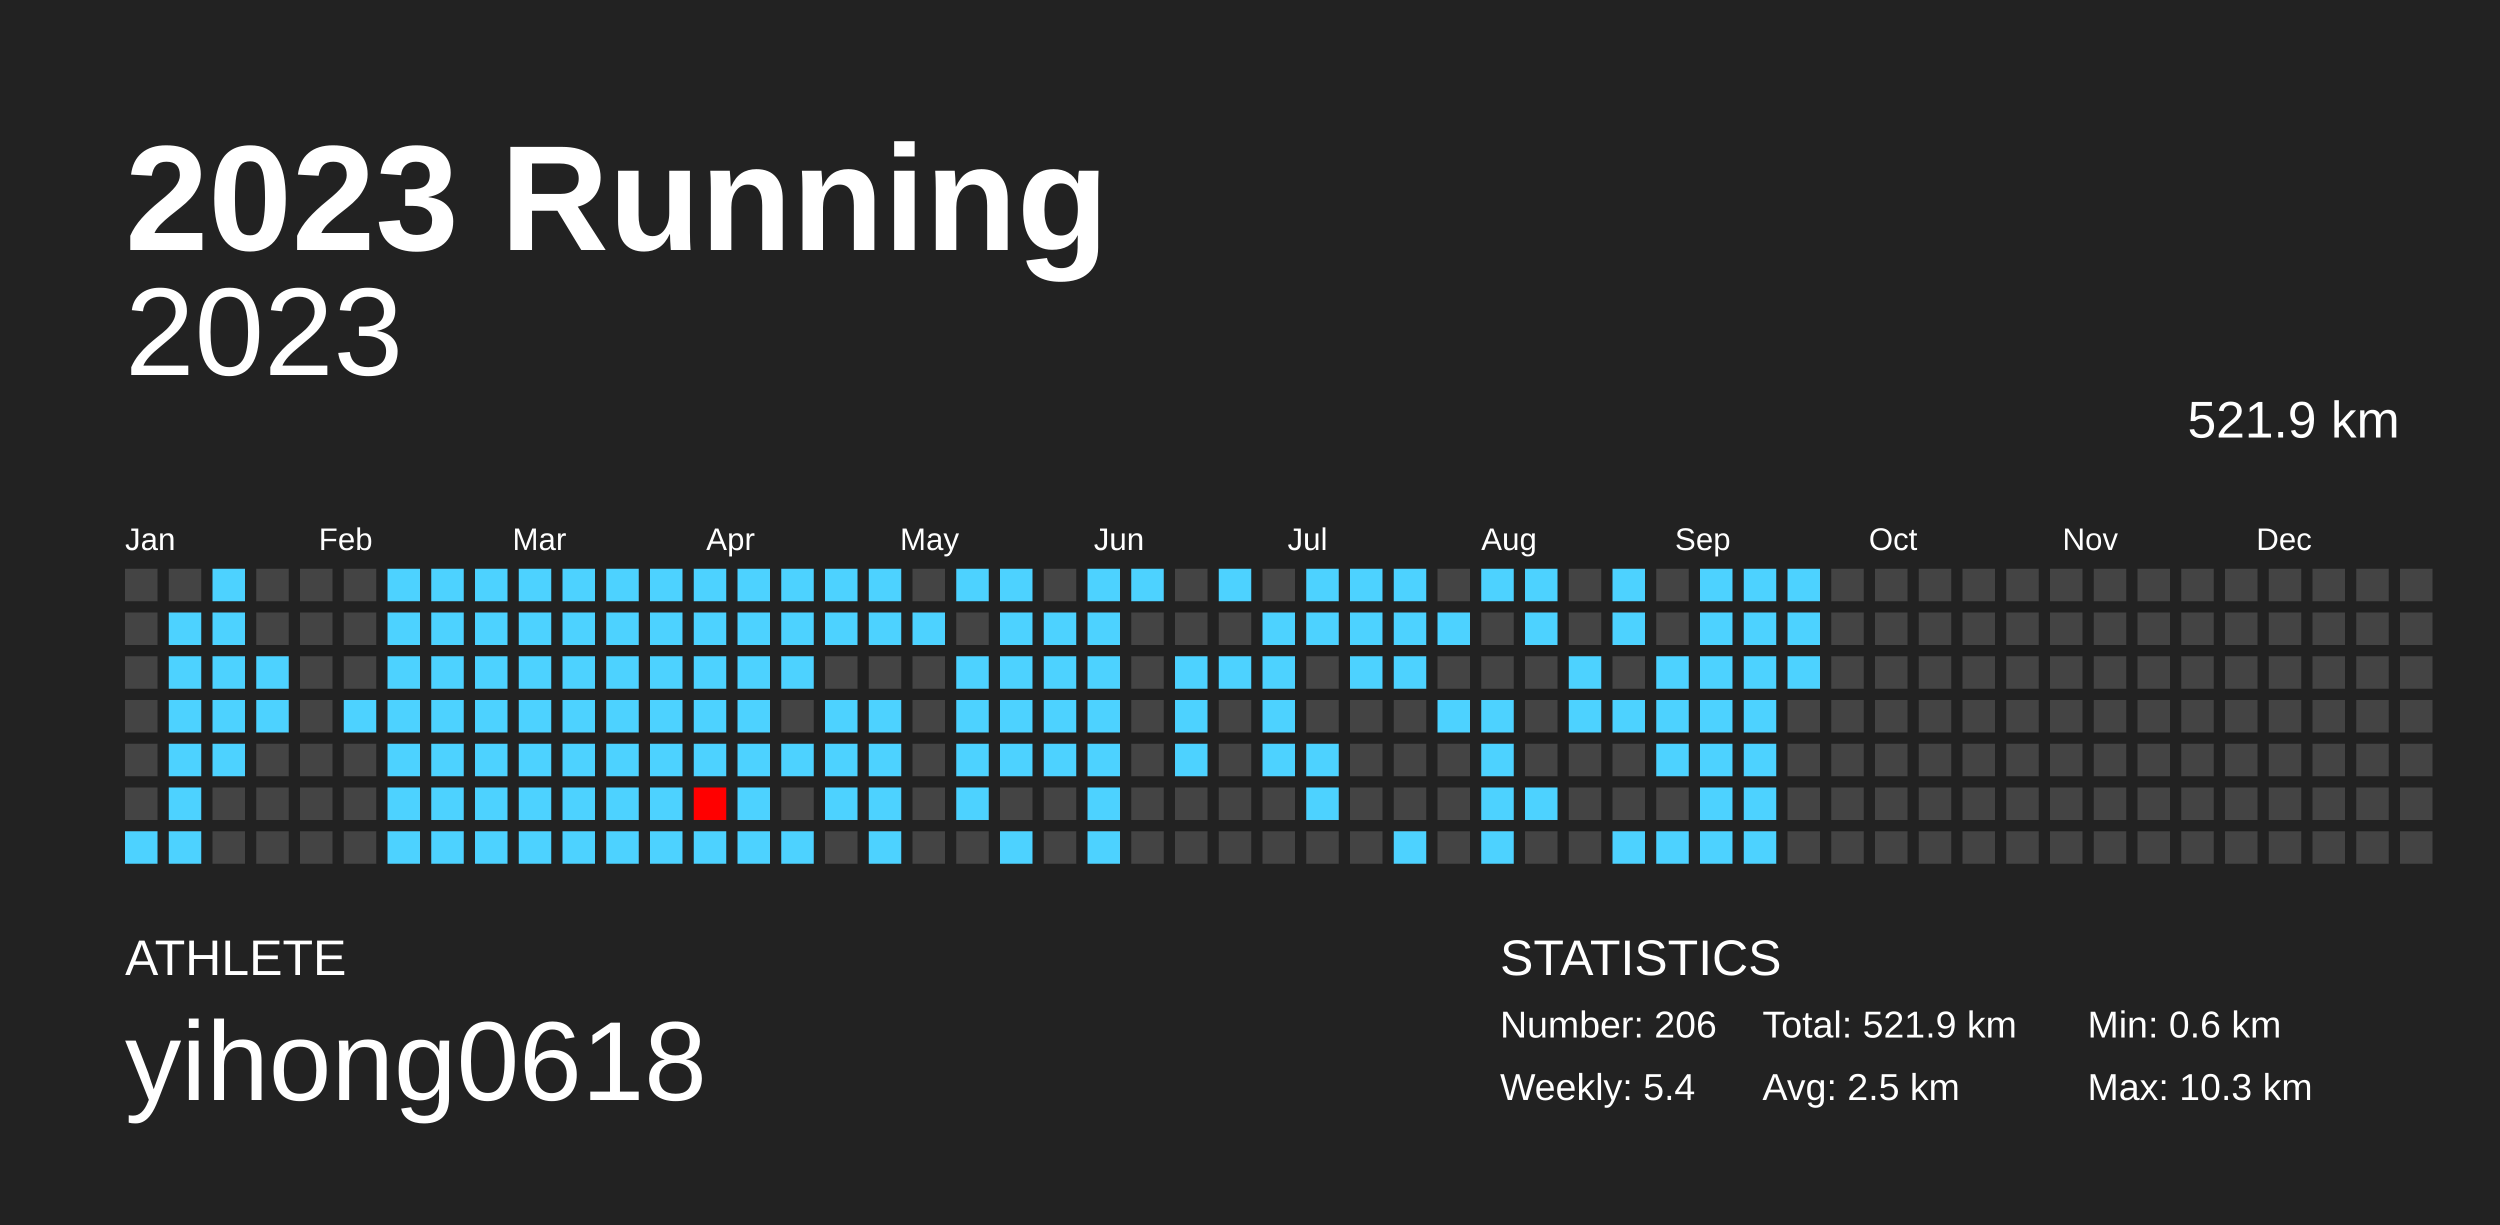
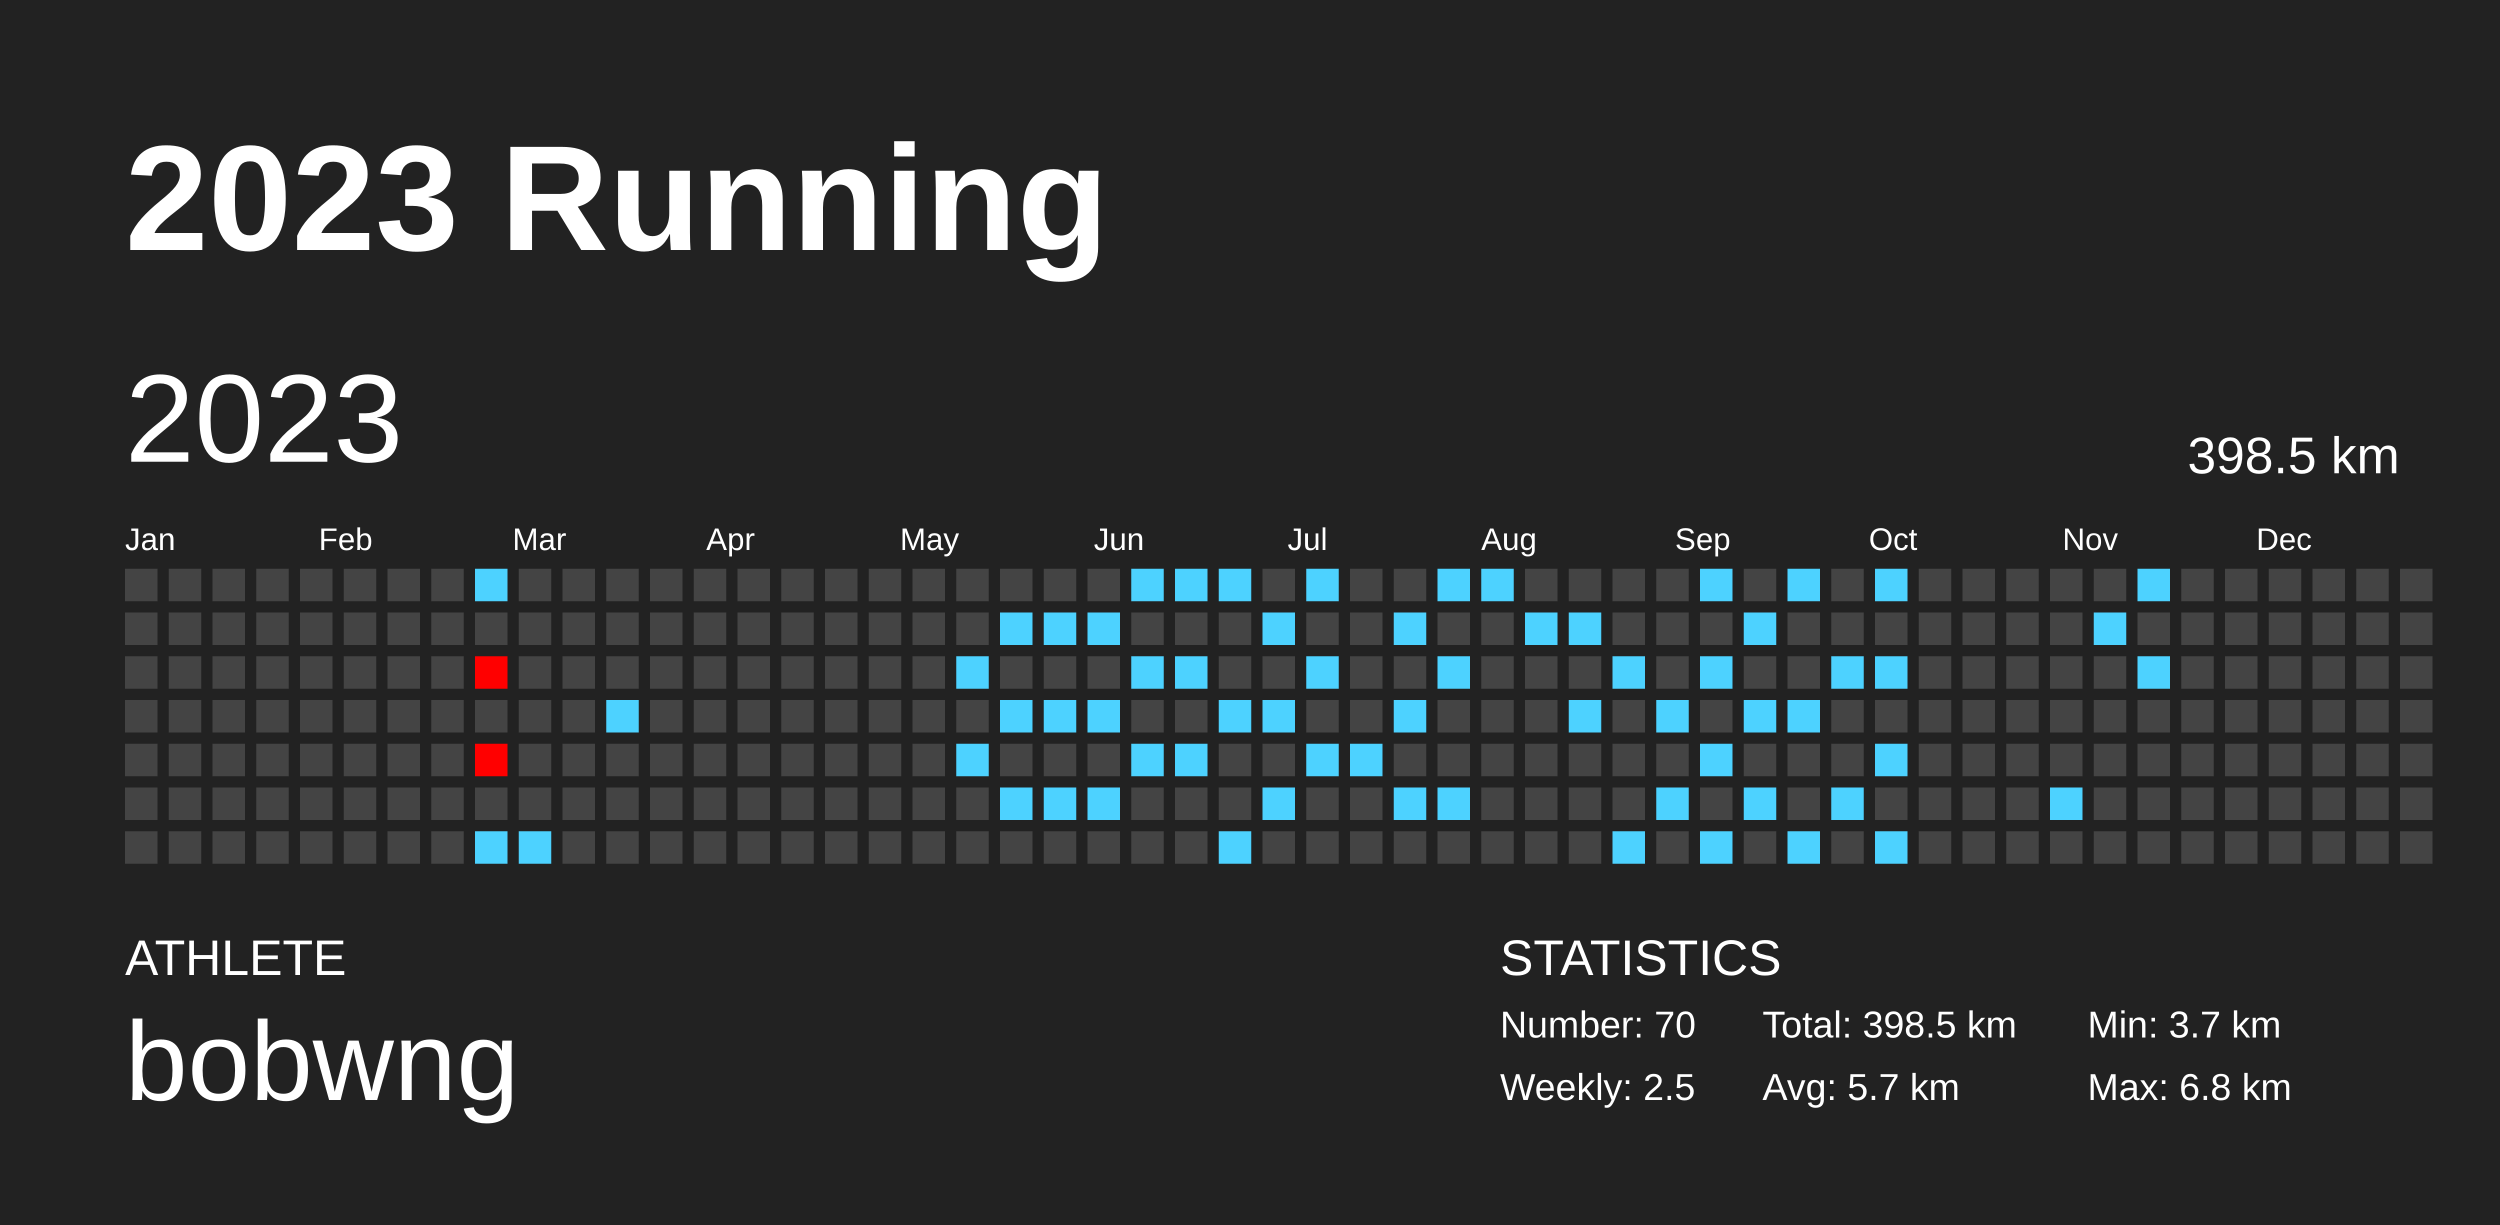
<svg xmlns="http://www.w3.org/2000/svg" baseProfile="full" height="98mm" version="1.1" viewBox="0,0,200,98" width="200mm">
  <defs />
  <rect fill="#222222" height="98" width="200" x="0" y="0" />
  <text fill="#FFFFFF" style="font-size:12px; font-family:Arial; font-weight:bold;" x="10" y="20">2023 Running</text>
  <text fill="#FFFFFF" style="font-size:4px; font-family:Arial" x="10" y="78">ATHLETE</text>
-   <text fill="#FFFFFF" style="font-size:9px; font-family:Arial" x="10" y="88">yihong0618</text>
+   <text fill="#FFFFFF" style="font-size:9px; font-family:Arial" x="10" y="88">bobwng</text>
  <text fill="#FFFFFF" style="font-size:4px; font-family:Arial" x="120" y="78">STATISTICS</text>
-   <text fill="#FFFFFF" style="font-size:3px; font-family:Arial" x="120" y="83">Number: 206</text>
-   <text fill="#FFFFFF" style="font-size:3px; font-family:Arial" x="120" y="88">Weekly: 5.4</text>
-   <text fill="#FFFFFF" style="font-size:3px; font-family:Arial" x="141" y="83">Total: 521.9 km</text>
-   <text fill="#FFFFFF" style="font-size:3px; font-family:Arial" x="141" y="88">Avg: 2.5 km</text>
-   <text fill="#FFFFFF" style="font-size:3px; font-family:Arial" x="167" y="83">Min: 0.6 km</text>
-   <text fill="#FFFFFF" style="font-size:3px; font-family:Arial" x="167" y="88">Max: 10.3 km</text>
-   <text alignment-baseline="hanging" fill="#FFFFFF" style="font-size:10.0px; font-family:Arial;" x="10" y="30">2023</text>
-   <text alignment-baseline="hanging" fill="#FFFFFF" style="font-size:4.125px; font-family:Arial;" x="175" y="35">521.9 km</text>
+   <text fill="#FFFFFF" style="font-size:3px; font-family:Arial" x="120" y="83">Number: 70</text>
+   <text fill="#FFFFFF" style="font-size:3px; font-family:Arial" x="120" y="88">Weekly: 2.5</text>
+   <text fill="#FFFFFF" style="font-size:3px; font-family:Arial" x="141" y="83">Total: 398.5 km</text>
+   <text fill="#FFFFFF" style="font-size:3px; font-family:Arial" x="141" y="88">Avg: 5.7 km</text>
+   <text fill="#FFFFFF" style="font-size:3px; font-family:Arial" x="167" y="83">Min: 3.7 km</text>
+   <text fill="#FFFFFF" style="font-size:3px; font-family:Arial" x="167" y="88">Max: 6.8 km</text>
+   <text dominant-baseline="hanging" fill="#FFFFFF" style="font-size:10.0px; font-family:Arial;" x="10" y="30">2023</text>
+   <text dominant-baseline="hanging" fill="#FFFFFF" style="font-size:4.125px; font-family:Arial;" x="175" y="35">398.5 km</text>
  <text fill="#FFFFFF" style="font-size:2.5px; font-family:Arial" x="10.0" y="44">Jan</text>
  <text fill="#FFFFFF" style="font-size:2.5px; font-family:Arial" x="25.5" y="44">Feb</text>
  <text fill="#FFFFFF" style="font-size:2.5px; font-family:Arial" x="41.0" y="44">Mar</text>
  <text fill="#FFFFFF" style="font-size:2.5px; font-family:Arial" x="56.5" y="44">Apr</text>
  <text fill="#FFFFFF" style="font-size:2.5px; font-family:Arial" x="72.0" y="44">May</text>
  <text fill="#FFFFFF" style="font-size:2.5px; font-family:Arial" x="87.5" y="44">Jun</text>
  <text fill="#FFFFFF" style="font-size:2.5px; font-family:Arial" x="103.0" y="44">Jul</text>
  <text fill="#FFFFFF" style="font-size:2.5px; font-family:Arial" x="118.5" y="44">Aug</text>
  <text fill="#FFFFFF" style="font-size:2.5px; font-family:Arial" x="134.0" y="44">Sep</text>
  <text fill="#FFFFFF" style="font-size:2.5px; font-family:Arial" x="149.5" y="44">Oct</text>
  <text fill="#FFFFFF" style="font-size:2.5px; font-family:Arial" x="165.0" y="44">Nov</text>
  <text fill="#FFFFFF" style="font-size:2.5px; font-family:Arial" x="180.5" y="44">Dec</text>
  <rect fill="#444444" height="2.6" width="2.6" x="10.0" y="45.5" />
  <rect fill="#444444" height="2.6" width="2.6" x="10.0" y="49.0" />
  <rect fill="#444444" height="2.6" width="2.6" x="10.0" y="52.5" />
  <rect fill="#444444" height="2.6" width="2.6" x="10.0" y="56.0" />
  <rect fill="#444444" height="2.6" width="2.6" x="10.0" y="59.5" />
  <rect fill="#444444" height="2.6" width="2.6" x="10.0" y="63.0" />
-   <rect fill="#4dd2ff" height="2.6" width="2.6" x="10.0" y="66.5" />
+   <rect fill="#444444" height="2.6" width="2.6" x="10.0" y="66.5" />
  <rect fill="#444444" height="2.6" width="2.6" x="13.5" y="45.5" />
-   <rect fill="#4dd2ff" height="2.6" width="2.6" x="13.5" y="49.0" />
-   <rect fill="#4dd2ff" height="2.6" width="2.6" x="13.5" y="52.5" />
-   <rect fill="#4dd2ff" height="2.6" width="2.6" x="13.5" y="56.0" />
-   <rect fill="#4dd2ff" height="2.6" width="2.6" x="13.5" y="59.5" />
-   <rect fill="#4dd2ff" height="2.6" width="2.6" x="13.5" y="63.0" />
-   <rect fill="#4dd2ff" height="2.6" width="2.6" x="13.5" y="66.5" />
-   <rect fill="#4dd2ff" height="2.6" width="2.6" x="17.0" y="45.5" />
-   <rect fill="#4dd2ff" height="2.6" width="2.6" x="17.0" y="49.0" />
-   <rect fill="#4dd2ff" height="2.6" width="2.6" x="17.0" y="52.5" />
-   <rect fill="#4dd2ff" height="2.6" width="2.6" x="17.0" y="56.0" />
-   <rect fill="#4dd2ff" height="2.6" width="2.6" x="17.0" y="59.5" />
+   <rect fill="#444444" height="2.6" width="2.6" x="13.5" y="49.0" />
+   <rect fill="#444444" height="2.6" width="2.6" x="13.5" y="52.5" />
+   <rect fill="#444444" height="2.6" width="2.6" x="13.5" y="56.0" />
+   <rect fill="#444444" height="2.6" width="2.6" x="13.5" y="59.5" />
+   <rect fill="#444444" height="2.6" width="2.6" x="13.5" y="63.0" />
+   <rect fill="#444444" height="2.6" width="2.6" x="13.5" y="66.5" />
+   <rect fill="#444444" height="2.6" width="2.6" x="17.0" y="45.5" />
+   <rect fill="#444444" height="2.6" width="2.6" x="17.0" y="49.0" />
+   <rect fill="#444444" height="2.6" width="2.6" x="17.0" y="52.5" />
+   <rect fill="#444444" height="2.6" width="2.6" x="17.0" y="56.0" />
+   <rect fill="#444444" height="2.6" width="2.6" x="17.0" y="59.5" />
  <rect fill="#444444" height="2.6" width="2.6" x="17.0" y="63.0" />
  <rect fill="#444444" height="2.6" width="2.6" x="17.0" y="66.5" />
  <rect fill="#444444" height="2.6" width="2.6" x="20.5" y="45.5" />
  <rect fill="#444444" height="2.6" width="2.6" x="20.5" y="49.0" />
-   <rect fill="#4dd2ff" height="2.6" width="2.6" x="20.5" y="52.5" />
-   <rect fill="#4dd2ff" height="2.6" width="2.6" x="20.5" y="56.0" />
+   <rect fill="#444444" height="2.6" width="2.6" x="20.5" y="52.5" />
+   <rect fill="#444444" height="2.6" width="2.6" x="20.5" y="56.0" />
  <rect fill="#444444" height="2.6" width="2.6" x="20.5" y="59.5" />
  <rect fill="#444444" height="2.6" width="2.6" x="20.5" y="63.0" />
  <rect fill="#444444" height="2.6" width="2.6" x="20.5" y="66.5" />
  <rect fill="#444444" height="2.6" width="2.6" x="24.0" y="45.5" />
  <rect fill="#444444" height="2.6" width="2.6" x="24.0" y="49.0" />
  <rect fill="#444444" height="2.6" width="2.6" x="24.0" y="52.5" />
  <rect fill="#444444" height="2.6" width="2.6" x="24.0" y="56.0" />
  <rect fill="#444444" height="2.6" width="2.6" x="24.0" y="59.5" />
  <rect fill="#444444" height="2.6" width="2.6" x="24.0" y="63.0" />
  <rect fill="#444444" height="2.6" width="2.6" x="24.0" y="66.5" />
  <rect fill="#444444" height="2.6" width="2.6" x="27.5" y="45.5" />
  <rect fill="#444444" height="2.6" width="2.6" x="27.5" y="49.0" />
  <rect fill="#444444" height="2.6" width="2.6" x="27.5" y="52.5" />
-   <rect fill="#4dd2ff" height="2.6" width="2.6" x="27.5" y="56.0" />
+   <rect fill="#444444" height="2.6" width="2.6" x="27.5" y="56.0" />
  <rect fill="#444444" height="2.6" width="2.6" x="27.5" y="59.5" />
  <rect fill="#444444" height="2.6" width="2.6" x="27.5" y="63.0" />
  <rect fill="#444444" height="2.6" width="2.6" x="27.5" y="66.5" />
-   <rect fill="#4dd2ff" height="2.6" width="2.6" x="31.0" y="45.5" />
-   <rect fill="#4dd2ff" height="2.6" width="2.6" x="31.0" y="49.0" />
-   <rect fill="#4dd2ff" height="2.6" width="2.6" x="31.0" y="52.5" />
-   <rect fill="#4dd2ff" height="2.6" width="2.6" x="31.0" y="56.0" />
-   <rect fill="#4dd2ff" height="2.6" width="2.6" x="31.0" y="59.5" />
-   <rect fill="#4dd2ff" height="2.6" width="2.6" x="31.0" y="63.0" />
-   <rect fill="#4dd2ff" height="2.6" width="2.6" x="31.0" y="66.5" />
-   <rect fill="#4dd2ff" height="2.6" width="2.6" x="34.5" y="45.5" />
-   <rect fill="#4dd2ff" height="2.6" width="2.6" x="34.5" y="49.0" />
-   <rect fill="#4dd2ff" height="2.6" width="2.6" x="34.5" y="52.5" />
-   <rect fill="#4dd2ff" height="2.6" width="2.6" x="34.5" y="56.0" />
-   <rect fill="#4dd2ff" height="2.6" width="2.6" x="34.5" y="59.5" />
-   <rect fill="#4dd2ff" height="2.6" width="2.6" x="34.5" y="63.0" />
-   <rect fill="#4dd2ff" height="2.6" width="2.6" x="34.5" y="66.5" />
+   <rect fill="#444444" height="2.6" width="2.6" x="31.0" y="45.5" />
+   <rect fill="#444444" height="2.6" width="2.6" x="31.0" y="49.0" />
+   <rect fill="#444444" height="2.6" width="2.6" x="31.0" y="52.5" />
+   <rect fill="#444444" height="2.6" width="2.6" x="31.0" y="56.0" />
+   <rect fill="#444444" height="2.6" width="2.6" x="31.0" y="59.5" />
+   <rect fill="#444444" height="2.6" width="2.6" x="31.0" y="63.0" />
+   <rect fill="#444444" height="2.6" width="2.6" x="31.0" y="66.5" />
+   <rect fill="#444444" height="2.6" width="2.6" x="34.5" y="45.5" />
+   <rect fill="#444444" height="2.6" width="2.6" x="34.5" y="49.0" />
+   <rect fill="#444444" height="2.6" width="2.6" x="34.5" y="52.5" />
+   <rect fill="#444444" height="2.6" width="2.6" x="34.5" y="56.0" />
+   <rect fill="#444444" height="2.6" width="2.6" x="34.5" y="59.5" />
+   <rect fill="#444444" height="2.6" width="2.6" x="34.5" y="63.0" />
+   <rect fill="#444444" height="2.6" width="2.6" x="34.5" y="66.5" />
  <rect fill="#4dd2ff" height="2.6" width="2.6" x="38.0" y="45.5" />
-   <rect fill="#4dd2ff" height="2.6" width="2.6" x="38.0" y="49.0" />
-   <rect fill="#4dd2ff" height="2.6" width="2.6" x="38.0" y="52.5" />
-   <rect fill="#4dd2ff" height="2.6" width="2.6" x="38.0" y="56.0" />
-   <rect fill="#4dd2ff" height="2.6" width="2.6" x="38.0" y="59.5" />
-   <rect fill="#4dd2ff" height="2.6" width="2.6" x="38.0" y="63.0" />
+   <rect fill="#444444" height="2.6" width="2.6" x="38.0" y="49.0" />
+   <rect fill="#ff0000" height="2.6" width="2.6" x="38.0" y="52.5" />
+   <rect fill="#444444" height="2.6" width="2.6" x="38.0" y="56.0" />
+   <rect fill="#ff0000" height="2.6" width="2.6" x="38.0" y="59.5" />
+   <rect fill="#444444" height="2.6" width="2.6" x="38.0" y="63.0" />
  <rect fill="#4dd2ff" height="2.6" width="2.6" x="38.0" y="66.5" />
-   <rect fill="#4dd2ff" height="2.6" width="2.6" x="41.5" y="45.5" />
-   <rect fill="#4dd2ff" height="2.6" width="2.6" x="41.5" y="49.0" />
-   <rect fill="#4dd2ff" height="2.6" width="2.6" x="41.5" y="52.5" />
-   <rect fill="#4dd2ff" height="2.6" width="2.6" x="41.5" y="56.0" />
-   <rect fill="#4dd2ff" height="2.6" width="2.6" x="41.5" y="59.5" />
-   <rect fill="#4dd2ff" height="2.6" width="2.6" x="41.5" y="63.0" />
+   <rect fill="#444444" height="2.6" width="2.6" x="41.5" y="45.5" />
+   <rect fill="#444444" height="2.6" width="2.6" x="41.5" y="49.0" />
+   <rect fill="#444444" height="2.6" width="2.6" x="41.5" y="52.5" />
+   <rect fill="#444444" height="2.6" width="2.6" x="41.5" y="56.0" />
+   <rect fill="#444444" height="2.6" width="2.6" x="41.5" y="59.5" />
+   <rect fill="#444444" height="2.6" width="2.6" x="41.5" y="63.0" />
  <rect fill="#4dd2ff" height="2.6" width="2.6" x="41.5" y="66.5" />
-   <rect fill="#4dd2ff" height="2.6" width="2.6" x="45.0" y="45.5" />
-   <rect fill="#4dd2ff" height="2.6" width="2.6" x="45.0" y="49.0" />
-   <rect fill="#4dd2ff" height="2.6" width="2.6" x="45.0" y="52.5" />
-   <rect fill="#4dd2ff" height="2.6" width="2.6" x="45.0" y="56.0" />
-   <rect fill="#4dd2ff" height="2.6" width="2.6" x="45.0" y="59.5" />
-   <rect fill="#4dd2ff" height="2.6" width="2.6" x="45.0" y="63.0" />
-   <rect fill="#4dd2ff" height="2.6" width="2.6" x="45.0" y="66.5" />
-   <rect fill="#4dd2ff" height="2.6" width="2.6" x="48.5" y="45.5" />
-   <rect fill="#4dd2ff" height="2.6" width="2.6" x="48.5" y="49.0" />
-   <rect fill="#4dd2ff" height="2.6" width="2.6" x="48.5" y="52.5" />
+   <rect fill="#444444" height="2.6" width="2.6" x="45.0" y="45.5" />
+   <rect fill="#444444" height="2.6" width="2.6" x="45.0" y="49.0" />
+   <rect fill="#444444" height="2.6" width="2.6" x="45.0" y="52.5" />
+   <rect fill="#444444" height="2.6" width="2.6" x="45.0" y="56.0" />
+   <rect fill="#444444" height="2.6" width="2.6" x="45.0" y="59.5" />
+   <rect fill="#444444" height="2.6" width="2.6" x="45.0" y="63.0" />
+   <rect fill="#444444" height="2.6" width="2.6" x="45.0" y="66.5" />
+   <rect fill="#444444" height="2.6" width="2.6" x="48.5" y="45.5" />
+   <rect fill="#444444" height="2.6" width="2.6" x="48.5" y="49.0" />
+   <rect fill="#444444" height="2.6" width="2.6" x="48.5" y="52.5" />
  <rect fill="#4dd2ff" height="2.6" width="2.6" x="48.5" y="56.0" />
-   <rect fill="#4dd2ff" height="2.6" width="2.6" x="48.5" y="59.5" />
-   <rect fill="#4dd2ff" height="2.6" width="2.6" x="48.5" y="63.0" />
-   <rect fill="#4dd2ff" height="2.6" width="2.6" x="48.5" y="66.5" />
-   <rect fill="#4dd2ff" height="2.6" width="2.6" x="52.0" y="45.5" />
-   <rect fill="#4dd2ff" height="2.6" width="2.6" x="52.0" y="49.0" />
-   <rect fill="#4dd2ff" height="2.6" width="2.6" x="52.0" y="52.5" />
-   <rect fill="#4dd2ff" height="2.6" width="2.6" x="52.0" y="56.0" />
-   <rect fill="#4dd2ff" height="2.6" width="2.6" x="52.0" y="59.5" />
-   <rect fill="#4dd2ff" height="2.6" width="2.6" x="52.0" y="63.0" />
-   <rect fill="#4dd2ff" height="2.6" width="2.6" x="52.0" y="66.5" />
-   <rect fill="#4dd2ff" height="2.6" width="2.6" x="55.5" y="45.5" />
-   <rect fill="#4dd2ff" height="2.6" width="2.6" x="55.5" y="49.0" />
-   <rect fill="#4dd2ff" height="2.6" width="2.6" x="55.5" y="52.5" />
-   <rect fill="#4dd2ff" height="2.6" width="2.6" x="55.5" y="56.0" />
-   <rect fill="#4dd2ff" height="2.6" width="2.6" x="55.5" y="59.5" />
-   <rect fill="#ff0000" height="2.6" width="2.6" x="55.5" y="63.0" />
-   <rect fill="#4dd2ff" height="2.6" width="2.6" x="55.5" y="66.5" />
-   <rect fill="#4dd2ff" height="2.6" width="2.6" x="59.0" y="45.5" />
-   <rect fill="#4dd2ff" height="2.6" width="2.6" x="59.0" y="49.0" />
-   <rect fill="#4dd2ff" height="2.6" width="2.6" x="59.0" y="52.5" />
-   <rect fill="#4dd2ff" height="2.6" width="2.6" x="59.0" y="56.0" />
-   <rect fill="#4dd2ff" height="2.6" width="2.6" x="59.0" y="59.5" />
-   <rect fill="#4dd2ff" height="2.6" width="2.6" x="59.0" y="63.0" />
-   <rect fill="#4dd2ff" height="2.6" width="2.6" x="59.0" y="66.5" />
-   <rect fill="#4dd2ff" height="2.6" width="2.6" x="62.5" y="45.5" />
-   <rect fill="#4dd2ff" height="2.6" width="2.6" x="62.5" y="49.0" />
-   <rect fill="#4dd2ff" height="2.6" width="2.6" x="62.5" y="52.5" />
+   <rect fill="#444444" height="2.6" width="2.6" x="48.5" y="59.5" />
+   <rect fill="#444444" height="2.6" width="2.6" x="48.5" y="63.0" />
+   <rect fill="#444444" height="2.6" width="2.6" x="48.5" y="66.5" />
+   <rect fill="#444444" height="2.6" width="2.6" x="52.0" y="45.5" />
+   <rect fill="#444444" height="2.6" width="2.6" x="52.0" y="49.0" />
+   <rect fill="#444444" height="2.6" width="2.6" x="52.0" y="52.5" />
+   <rect fill="#444444" height="2.6" width="2.6" x="52.0" y="56.0" />
+   <rect fill="#444444" height="2.6" width="2.6" x="52.0" y="59.5" />
+   <rect fill="#444444" height="2.6" width="2.6" x="52.0" y="63.0" />
+   <rect fill="#444444" height="2.6" width="2.6" x="52.0" y="66.5" />
+   <rect fill="#444444" height="2.6" width="2.6" x="55.5" y="45.5" />
+   <rect fill="#444444" height="2.6" width="2.6" x="55.5" y="49.0" />
+   <rect fill="#444444" height="2.6" width="2.6" x="55.5" y="52.5" />
+   <rect fill="#444444" height="2.6" width="2.6" x="55.5" y="56.0" />
+   <rect fill="#444444" height="2.6" width="2.6" x="55.5" y="59.5" />
+   <rect fill="#444444" height="2.6" width="2.6" x="55.5" y="63.0" />
+   <rect fill="#444444" height="2.6" width="2.6" x="55.5" y="66.5" />
+   <rect fill="#444444" height="2.6" width="2.6" x="59.0" y="45.5" />
+   <rect fill="#444444" height="2.6" width="2.6" x="59.0" y="49.0" />
+   <rect fill="#444444" height="2.6" width="2.6" x="59.0" y="52.5" />
+   <rect fill="#444444" height="2.6" width="2.6" x="59.0" y="56.0" />
+   <rect fill="#444444" height="2.6" width="2.6" x="59.0" y="59.5" />
+   <rect fill="#444444" height="2.6" width="2.6" x="59.0" y="63.0" />
+   <rect fill="#444444" height="2.6" width="2.6" x="59.0" y="66.5" />
+   <rect fill="#444444" height="2.6" width="2.6" x="62.5" y="45.5" />
+   <rect fill="#444444" height="2.6" width="2.6" x="62.5" y="49.0" />
+   <rect fill="#444444" height="2.6" width="2.6" x="62.5" y="52.5" />
  <rect fill="#444444" height="2.6" width="2.6" x="62.5" y="56.0" />
-   <rect fill="#4dd2ff" height="2.6" width="2.6" x="62.5" y="59.5" />
+   <rect fill="#444444" height="2.6" width="2.6" x="62.5" y="59.5" />
  <rect fill="#444444" height="2.6" width="2.6" x="62.5" y="63.0" />
-   <rect fill="#4dd2ff" height="2.6" width="2.6" x="62.5" y="66.5" />
-   <rect fill="#4dd2ff" height="2.6" width="2.6" x="66.0" y="45.5" />
-   <rect fill="#4dd2ff" height="2.6" width="2.6" x="66.0" y="49.0" />
+   <rect fill="#444444" height="2.6" width="2.6" x="62.5" y="66.5" />
+   <rect fill="#444444" height="2.6" width="2.6" x="66.0" y="45.5" />
+   <rect fill="#444444" height="2.6" width="2.6" x="66.0" y="49.0" />
  <rect fill="#444444" height="2.6" width="2.6" x="66.0" y="52.5" />
-   <rect fill="#4dd2ff" height="2.6" width="2.6" x="66.0" y="56.0" />
-   <rect fill="#4dd2ff" height="2.6" width="2.6" x="66.0" y="59.5" />
-   <rect fill="#4dd2ff" height="2.6" width="2.6" x="66.0" y="63.0" />
+   <rect fill="#444444" height="2.6" width="2.6" x="66.0" y="56.0" />
+   <rect fill="#444444" height="2.6" width="2.6" x="66.0" y="59.5" />
+   <rect fill="#444444" height="2.6" width="2.6" x="66.0" y="63.0" />
  <rect fill="#444444" height="2.6" width="2.6" x="66.0" y="66.5" />
-   <rect fill="#4dd2ff" height="2.6" width="2.6" x="69.5" y="45.5" />
-   <rect fill="#4dd2ff" height="2.6" width="2.6" x="69.5" y="49.0" />
+   <rect fill="#444444" height="2.6" width="2.6" x="69.5" y="45.5" />
+   <rect fill="#444444" height="2.6" width="2.6" x="69.5" y="49.0" />
  <rect fill="#444444" height="2.6" width="2.6" x="69.5" y="52.5" />
-   <rect fill="#4dd2ff" height="2.6" width="2.6" x="69.5" y="56.0" />
-   <rect fill="#4dd2ff" height="2.6" width="2.6" x="69.5" y="59.5" />
-   <rect fill="#4dd2ff" height="2.6" width="2.6" x="69.5" y="63.0" />
-   <rect fill="#4dd2ff" height="2.6" width="2.6" x="69.5" y="66.5" />
+   <rect fill="#444444" height="2.6" width="2.6" x="69.5" y="56.0" />
+   <rect fill="#444444" height="2.6" width="2.6" x="69.5" y="59.5" />
+   <rect fill="#444444" height="2.6" width="2.6" x="69.5" y="63.0" />
+   <rect fill="#444444" height="2.6" width="2.6" x="69.5" y="66.5" />
  <rect fill="#444444" height="2.6" width="2.6" x="73.0" y="45.5" />
-   <rect fill="#4dd2ff" height="2.6" width="2.6" x="73.0" y="49.0" />
+   <rect fill="#444444" height="2.6" width="2.6" x="73.0" y="49.0" />
  <rect fill="#444444" height="2.6" width="2.6" x="73.0" y="52.5" />
  <rect fill="#444444" height="2.6" width="2.6" x="73.0" y="56.0" />
  <rect fill="#444444" height="2.6" width="2.6" x="73.0" y="59.5" />
  <rect fill="#444444" height="2.6" width="2.6" x="73.0" y="63.0" />
  <rect fill="#444444" height="2.6" width="2.6" x="73.0" y="66.5" />
-   <rect fill="#4dd2ff" height="2.6" width="2.6" x="76.5" y="45.5" />
+   <rect fill="#444444" height="2.6" width="2.6" x="76.5" y="45.5" />
  <rect fill="#444444" height="2.6" width="2.6" x="76.5" y="49.0" />
  <rect fill="#4dd2ff" height="2.6" width="2.6" x="76.5" y="52.5" />
-   <rect fill="#4dd2ff" height="2.6" width="2.6" x="76.5" y="56.0" />
+   <rect fill="#444444" height="2.6" width="2.6" x="76.5" y="56.0" />
  <rect fill="#4dd2ff" height="2.6" width="2.6" x="76.5" y="59.5" />
-   <rect fill="#4dd2ff" height="2.6" width="2.6" x="76.5" y="63.0" />
+   <rect fill="#444444" height="2.6" width="2.6" x="76.5" y="63.0" />
  <rect fill="#444444" height="2.6" width="2.6" x="76.5" y="66.5" />
-   <rect fill="#4dd2ff" height="2.6" width="2.6" x="80.0" y="45.5" />
+   <rect fill="#444444" height="2.6" width="2.6" x="80.0" y="45.5" />
  <rect fill="#4dd2ff" height="2.6" width="2.6" x="80.0" y="49.0" />
-   <rect fill="#4dd2ff" height="2.6" width="2.6" x="80.0" y="52.5" />
+   <rect fill="#444444" height="2.6" width="2.6" x="80.0" y="52.5" />
  <rect fill="#4dd2ff" height="2.6" width="2.6" x="80.0" y="56.0" />
-   <rect fill="#4dd2ff" height="2.6" width="2.6" x="80.0" y="59.5" />
-   <rect fill="#444444" height="2.6" width="2.6" x="80.0" y="63.0" />
-   <rect fill="#4dd2ff" height="2.6" width="2.6" x="80.0" y="66.5" />
+   <rect fill="#444444" height="2.6" width="2.6" x="80.0" y="59.5" />
+   <rect fill="#4dd2ff" height="2.6" width="2.6" x="80.0" y="63.0" />
+   <rect fill="#444444" height="2.6" width="2.6" x="80.0" y="66.5" />
  <rect fill="#444444" height="2.6" width="2.6" x="83.5" y="45.5" />
  <rect fill="#4dd2ff" height="2.6" width="2.6" x="83.5" y="49.0" />
-   <rect fill="#4dd2ff" height="2.6" width="2.6" x="83.5" y="52.5" />
+   <rect fill="#444444" height="2.6" width="2.6" x="83.5" y="52.5" />
  <rect fill="#4dd2ff" height="2.6" width="2.6" x="83.5" y="56.0" />
-   <rect fill="#4dd2ff" height="2.6" width="2.6" x="83.5" y="59.5" />
-   <rect fill="#444444" height="2.6" width="2.6" x="83.5" y="63.0" />
+   <rect fill="#444444" height="2.6" width="2.6" x="83.5" y="59.5" />
+   <rect fill="#4dd2ff" height="2.6" width="2.6" x="83.5" y="63.0" />
  <rect fill="#444444" height="2.6" width="2.6" x="83.5" y="66.5" />
-   <rect fill="#4dd2ff" height="2.6" width="2.6" x="87.0" y="45.5" />
+   <rect fill="#444444" height="2.6" width="2.6" x="87.0" y="45.5" />
  <rect fill="#4dd2ff" height="2.6" width="2.6" x="87.0" y="49.0" />
-   <rect fill="#4dd2ff" height="2.6" width="2.6" x="87.0" y="52.5" />
+   <rect fill="#444444" height="2.6" width="2.6" x="87.0" y="52.5" />
  <rect fill="#4dd2ff" height="2.6" width="2.6" x="87.0" y="56.0" />
-   <rect fill="#4dd2ff" height="2.6" width="2.6" x="87.0" y="59.5" />
+   <rect fill="#444444" height="2.6" width="2.6" x="87.0" y="59.5" />
  <rect fill="#4dd2ff" height="2.6" width="2.6" x="87.0" y="63.0" />
-   <rect fill="#4dd2ff" height="2.6" width="2.6" x="87.0" y="66.5" />
+   <rect fill="#444444" height="2.6" width="2.6" x="87.0" y="66.5" />
  <rect fill="#4dd2ff" height="2.6" width="2.6" x="90.5" y="45.5" />
  <rect fill="#444444" height="2.6" width="2.6" x="90.5" y="49.0" />
-   <rect fill="#444444" height="2.6" width="2.6" x="90.5" y="52.5" />
+   <rect fill="#4dd2ff" height="2.6" width="2.6" x="90.5" y="52.5" />
  <rect fill="#444444" height="2.6" width="2.6" x="90.5" y="56.0" />
-   <rect fill="#444444" height="2.6" width="2.6" x="90.5" y="59.5" />
+   <rect fill="#4dd2ff" height="2.6" width="2.6" x="90.5" y="59.5" />
  <rect fill="#444444" height="2.6" width="2.6" x="90.5" y="63.0" />
  <rect fill="#444444" height="2.6" width="2.6" x="90.5" y="66.5" />
-   <rect fill="#444444" height="2.6" width="2.6" x="94.0" y="45.5" />
+   <rect fill="#4dd2ff" height="2.6" width="2.6" x="94.0" y="45.5" />
  <rect fill="#444444" height="2.6" width="2.6" x="94.0" y="49.0" />
  <rect fill="#4dd2ff" height="2.6" width="2.6" x="94.0" y="52.5" />
-   <rect fill="#4dd2ff" height="2.6" width="2.6" x="94.0" y="56.0" />
+   <rect fill="#444444" height="2.6" width="2.6" x="94.0" y="56.0" />
  <rect fill="#4dd2ff" height="2.6" width="2.6" x="94.0" y="59.5" />
  <rect fill="#444444" height="2.6" width="2.6" x="94.0" y="63.0" />
  <rect fill="#444444" height="2.6" width="2.6" x="94.0" y="66.5" />
  <rect fill="#4dd2ff" height="2.6" width="2.6" x="97.5" y="45.5" />
  <rect fill="#444444" height="2.6" width="2.6" x="97.5" y="49.0" />
-   <rect fill="#4dd2ff" height="2.6" width="2.6" x="97.5" y="52.5" />
-   <rect fill="#444444" height="2.6" width="2.6" x="97.5" y="56.0" />
+   <rect fill="#444444" height="2.6" width="2.6" x="97.5" y="52.5" />
+   <rect fill="#4dd2ff" height="2.6" width="2.6" x="97.5" y="56.0" />
  <rect fill="#444444" height="2.6" width="2.6" x="97.5" y="59.5" />
  <rect fill="#444444" height="2.6" width="2.6" x="97.5" y="63.0" />
-   <rect fill="#444444" height="2.6" width="2.6" x="97.5" y="66.5" />
+   <rect fill="#4dd2ff" height="2.6" width="2.6" x="97.5" y="66.5" />
  <rect fill="#444444" height="2.6" width="2.6" x="101.0" y="45.5" />
  <rect fill="#4dd2ff" height="2.6" width="2.6" x="101.0" y="49.0" />
-   <rect fill="#4dd2ff" height="2.6" width="2.6" x="101.0" y="52.5" />
+   <rect fill="#444444" height="2.6" width="2.6" x="101.0" y="52.5" />
  <rect fill="#4dd2ff" height="2.6" width="2.6" x="101.0" y="56.0" />
-   <rect fill="#4dd2ff" height="2.6" width="2.6" x="101.0" y="59.5" />
-   <rect fill="#444444" height="2.6" width="2.6" x="101.0" y="63.0" />
+   <rect fill="#444444" height="2.6" width="2.6" x="101.0" y="59.5" />
+   <rect fill="#4dd2ff" height="2.6" width="2.6" x="101.0" y="63.0" />
  <rect fill="#444444" height="2.6" width="2.6" x="101.0" y="66.5" />
  <rect fill="#4dd2ff" height="2.6" width="2.6" x="104.5" y="45.5" />
-   <rect fill="#4dd2ff" height="2.6" width="2.6" x="104.5" y="49.0" />
-   <rect fill="#444444" height="2.6" width="2.6" x="104.5" y="52.5" />
+   <rect fill="#444444" height="2.6" width="2.6" x="104.5" y="49.0" />
+   <rect fill="#4dd2ff" height="2.6" width="2.6" x="104.5" y="52.5" />
  <rect fill="#444444" height="2.6" width="2.6" x="104.5" y="56.0" />
  <rect fill="#4dd2ff" height="2.6" width="2.6" x="104.5" y="59.5" />
-   <rect fill="#4dd2ff" height="2.6" width="2.6" x="104.5" y="63.0" />
+   <rect fill="#444444" height="2.6" width="2.6" x="104.5" y="63.0" />
  <rect fill="#444444" height="2.6" width="2.6" x="104.5" y="66.5" />
-   <rect fill="#4dd2ff" height="2.6" width="2.6" x="108.0" y="45.5" />
-   <rect fill="#4dd2ff" height="2.6" width="2.6" x="108.0" y="49.0" />
-   <rect fill="#4dd2ff" height="2.6" width="2.6" x="108.0" y="52.5" />
+   <rect fill="#444444" height="2.6" width="2.6" x="108.0" y="45.5" />
+   <rect fill="#444444" height="2.6" width="2.6" x="108.0" y="49.0" />
+   <rect fill="#444444" height="2.6" width="2.6" x="108.0" y="52.5" />
  <rect fill="#444444" height="2.6" width="2.6" x="108.0" y="56.0" />
-   <rect fill="#444444" height="2.6" width="2.6" x="108.0" y="59.5" />
+   <rect fill="#4dd2ff" height="2.6" width="2.6" x="108.0" y="59.5" />
  <rect fill="#444444" height="2.6" width="2.6" x="108.0" y="63.0" />
  <rect fill="#444444" height="2.6" width="2.6" x="108.0" y="66.5" />
-   <rect fill="#4dd2ff" height="2.6" width="2.6" x="111.5" y="45.5" />
+   <rect fill="#444444" height="2.6" width="2.6" x="111.5" y="45.5" />
  <rect fill="#4dd2ff" height="2.6" width="2.6" x="111.5" y="49.0" />
-   <rect fill="#4dd2ff" height="2.6" width="2.6" x="111.5" y="52.5" />
-   <rect fill="#444444" height="2.6" width="2.6" x="111.5" y="56.0" />
+   <rect fill="#444444" height="2.6" width="2.6" x="111.5" y="52.5" />
+   <rect fill="#4dd2ff" height="2.6" width="2.6" x="111.5" y="56.0" />
  <rect fill="#444444" height="2.6" width="2.6" x="111.5" y="59.5" />
-   <rect fill="#444444" height="2.6" width="2.6" x="111.5" y="63.0" />
-   <rect fill="#4dd2ff" height="2.6" width="2.6" x="111.5" y="66.5" />
-   <rect fill="#444444" height="2.6" width="2.6" x="115.0" y="45.5" />
-   <rect fill="#4dd2ff" height="2.6" width="2.6" x="115.0" y="49.0" />
-   <rect fill="#444444" height="2.6" width="2.6" x="115.0" y="52.5" />
-   <rect fill="#4dd2ff" height="2.6" width="2.6" x="115.0" y="56.0" />
+   <rect fill="#4dd2ff" height="2.6" width="2.6" x="111.5" y="63.0" />
+   <rect fill="#444444" height="2.6" width="2.6" x="111.5" y="66.5" />
+   <rect fill="#4dd2ff" height="2.6" width="2.6" x="115.0" y="45.5" />
+   <rect fill="#444444" height="2.6" width="2.6" x="115.0" y="49.0" />
+   <rect fill="#4dd2ff" height="2.6" width="2.6" x="115.0" y="52.5" />
+   <rect fill="#444444" height="2.6" width="2.6" x="115.0" y="56.0" />
  <rect fill="#444444" height="2.6" width="2.6" x="115.0" y="59.5" />
-   <rect fill="#444444" height="2.6" width="2.6" x="115.0" y="63.0" />
+   <rect fill="#4dd2ff" height="2.6" width="2.6" x="115.0" y="63.0" />
  <rect fill="#444444" height="2.6" width="2.6" x="115.0" y="66.5" />
  <rect fill="#4dd2ff" height="2.6" width="2.6" x="118.5" y="45.5" />
  <rect fill="#444444" height="2.6" width="2.6" x="118.5" y="49.0" />
  <rect fill="#444444" height="2.6" width="2.6" x="118.5" y="52.5" />
-   <rect fill="#4dd2ff" height="2.6" width="2.6" x="118.5" y="56.0" />
-   <rect fill="#4dd2ff" height="2.6" width="2.6" x="118.5" y="59.5" />
-   <rect fill="#4dd2ff" height="2.6" width="2.6" x="118.5" y="63.0" />
-   <rect fill="#4dd2ff" height="2.6" width="2.6" x="118.5" y="66.5" />
-   <rect fill="#4dd2ff" height="2.6" width="2.6" x="122.0" y="45.5" />
+   <rect fill="#444444" height="2.6" width="2.6" x="118.5" y="56.0" />
+   <rect fill="#444444" height="2.6" width="2.6" x="118.5" y="59.5" />
+   <rect fill="#444444" height="2.6" width="2.6" x="118.5" y="63.0" />
+   <rect fill="#444444" height="2.6" width="2.6" x="118.5" y="66.5" />
+   <rect fill="#444444" height="2.6" width="2.6" x="122.0" y="45.5" />
  <rect fill="#4dd2ff" height="2.6" width="2.6" x="122.0" y="49.0" />
  <rect fill="#444444" height="2.6" width="2.6" x="122.0" y="52.5" />
  <rect fill="#444444" height="2.6" width="2.6" x="122.0" y="56.0" />
  <rect fill="#444444" height="2.6" width="2.6" x="122.0" y="59.5" />
-   <rect fill="#4dd2ff" height="2.6" width="2.6" x="122.0" y="63.0" />
+   <rect fill="#444444" height="2.6" width="2.6" x="122.0" y="63.0" />
  <rect fill="#444444" height="2.6" width="2.6" x="122.0" y="66.5" />
  <rect fill="#444444" height="2.6" width="2.6" x="125.5" y="45.5" />
-   <rect fill="#444444" height="2.6" width="2.6" x="125.5" y="49.0" />
-   <rect fill="#4dd2ff" height="2.6" width="2.6" x="125.5" y="52.5" />
+   <rect fill="#4dd2ff" height="2.6" width="2.6" x="125.5" y="49.0" />
+   <rect fill="#444444" height="2.6" width="2.6" x="125.5" y="52.5" />
  <rect fill="#4dd2ff" height="2.6" width="2.6" x="125.5" y="56.0" />
  <rect fill="#444444" height="2.6" width="2.6" x="125.5" y="59.5" />
  <rect fill="#444444" height="2.6" width="2.6" x="125.5" y="63.0" />
  <rect fill="#444444" height="2.6" width="2.6" x="125.5" y="66.5" />
-   <rect fill="#4dd2ff" height="2.6" width="2.6" x="129.0" y="45.5" />
-   <rect fill="#4dd2ff" height="2.6" width="2.6" x="129.0" y="49.0" />
-   <rect fill="#444444" height="2.6" width="2.6" x="129.0" y="52.5" />
-   <rect fill="#4dd2ff" height="2.6" width="2.6" x="129.0" y="56.0" />
+   <rect fill="#444444" height="2.6" width="2.6" x="129.0" y="45.5" />
+   <rect fill="#444444" height="2.6" width="2.6" x="129.0" y="49.0" />
+   <rect fill="#4dd2ff" height="2.6" width="2.6" x="129.0" y="52.5" />
+   <rect fill="#444444" height="2.6" width="2.6" x="129.0" y="56.0" />
  <rect fill="#444444" height="2.6" width="2.6" x="129.0" y="59.5" />
  <rect fill="#444444" height="2.6" width="2.6" x="129.0" y="63.0" />
  <rect fill="#4dd2ff" height="2.6" width="2.6" x="129.0" y="66.5" />
  <rect fill="#444444" height="2.6" width="2.6" x="132.5" y="45.5" />
  <rect fill="#444444" height="2.6" width="2.6" x="132.5" y="49.0" />
-   <rect fill="#4dd2ff" height="2.6" width="2.6" x="132.5" y="52.5" />
+   <rect fill="#444444" height="2.6" width="2.6" x="132.5" y="52.5" />
  <rect fill="#4dd2ff" height="2.6" width="2.6" x="132.5" y="56.0" />
-   <rect fill="#4dd2ff" height="2.6" width="2.6" x="132.5" y="59.5" />
-   <rect fill="#444444" height="2.6" width="2.6" x="132.5" y="63.0" />
-   <rect fill="#4dd2ff" height="2.6" width="2.6" x="132.5" y="66.5" />
+   <rect fill="#444444" height="2.6" width="2.6" x="132.5" y="59.5" />
+   <rect fill="#4dd2ff" height="2.6" width="2.6" x="132.5" y="63.0" />
+   <rect fill="#444444" height="2.6" width="2.6" x="132.5" y="66.5" />
  <rect fill="#4dd2ff" height="2.6" width="2.6" x="136.0" y="45.5" />
-   <rect fill="#4dd2ff" height="2.6" width="2.6" x="136.0" y="49.0" />
+   <rect fill="#444444" height="2.6" width="2.6" x="136.0" y="49.0" />
  <rect fill="#4dd2ff" height="2.6" width="2.6" x="136.0" y="52.5" />
-   <rect fill="#4dd2ff" height="2.6" width="2.6" x="136.0" y="56.0" />
+   <rect fill="#444444" height="2.6" width="2.6" x="136.0" y="56.0" />
  <rect fill="#4dd2ff" height="2.6" width="2.6" x="136.0" y="59.5" />
-   <rect fill="#4dd2ff" height="2.6" width="2.6" x="136.0" y="63.0" />
+   <rect fill="#444444" height="2.6" width="2.6" x="136.0" y="63.0" />
  <rect fill="#4dd2ff" height="2.6" width="2.6" x="136.0" y="66.5" />
-   <rect fill="#4dd2ff" height="2.6" width="2.6" x="139.5" y="45.5" />
+   <rect fill="#444444" height="2.6" width="2.6" x="139.5" y="45.5" />
  <rect fill="#4dd2ff" height="2.6" width="2.6" x="139.5" y="49.0" />
-   <rect fill="#4dd2ff" height="2.6" width="2.6" x="139.5" y="52.5" />
+   <rect fill="#444444" height="2.6" width="2.6" x="139.5" y="52.5" />
  <rect fill="#4dd2ff" height="2.6" width="2.6" x="139.5" y="56.0" />
-   <rect fill="#4dd2ff" height="2.6" width="2.6" x="139.5" y="59.5" />
+   <rect fill="#444444" height="2.6" width="2.6" x="139.5" y="59.5" />
  <rect fill="#4dd2ff" height="2.6" width="2.6" x="139.5" y="63.0" />
-   <rect fill="#4dd2ff" height="2.6" width="2.6" x="139.5" y="66.5" />
+   <rect fill="#444444" height="2.6" width="2.6" x="139.5" y="66.5" />
  <rect fill="#4dd2ff" height="2.6" width="2.6" x="143.0" y="45.5" />
-   <rect fill="#4dd2ff" height="2.6" width="2.6" x="143.0" y="49.0" />
-   <rect fill="#4dd2ff" height="2.6" width="2.6" x="143.0" y="52.5" />
-   <rect fill="#444444" height="2.6" width="2.6" x="143.0" y="56.0" />
+   <rect fill="#444444" height="2.6" width="2.6" x="143.0" y="49.0" />
+   <rect fill="#444444" height="2.6" width="2.6" x="143.0" y="52.5" />
+   <rect fill="#4dd2ff" height="2.6" width="2.6" x="143.0" y="56.0" />
  <rect fill="#444444" height="2.6" width="2.6" x="143.0" y="59.5" />
  <rect fill="#444444" height="2.6" width="2.6" x="143.0" y="63.0" />
-   <rect fill="#444444" height="2.6" width="2.6" x="143.0" y="66.5" />
+   <rect fill="#4dd2ff" height="2.6" width="2.6" x="143.0" y="66.5" />
  <rect fill="#444444" height="2.6" width="2.6" x="146.5" y="45.5" />
  <rect fill="#444444" height="2.6" width="2.6" x="146.5" y="49.0" />
-   <rect fill="#444444" height="2.6" width="2.6" x="146.5" y="52.5" />
+   <rect fill="#4dd2ff" height="2.6" width="2.6" x="146.5" y="52.5" />
  <rect fill="#444444" height="2.6" width="2.6" x="146.5" y="56.0" />
  <rect fill="#444444" height="2.6" width="2.6" x="146.5" y="59.5" />
-   <rect fill="#444444" height="2.6" width="2.6" x="146.5" y="63.0" />
+   <rect fill="#4dd2ff" height="2.6" width="2.6" x="146.5" y="63.0" />
  <rect fill="#444444" height="2.6" width="2.6" x="146.5" y="66.5" />
-   <rect fill="#444444" height="2.6" width="2.6" x="150.0" y="45.5" />
+   <rect fill="#4dd2ff" height="2.6" width="2.6" x="150.0" y="45.5" />
  <rect fill="#444444" height="2.6" width="2.6" x="150.0" y="49.0" />
-   <rect fill="#444444" height="2.6" width="2.6" x="150.0" y="52.5" />
+   <rect fill="#4dd2ff" height="2.6" width="2.6" x="150.0" y="52.5" />
  <rect fill="#444444" height="2.6" width="2.6" x="150.0" y="56.0" />
-   <rect fill="#444444" height="2.6" width="2.6" x="150.0" y="59.5" />
+   <rect fill="#4dd2ff" height="2.6" width="2.6" x="150.0" y="59.5" />
  <rect fill="#444444" height="2.6" width="2.6" x="150.0" y="63.0" />
-   <rect fill="#444444" height="2.6" width="2.6" x="150.0" y="66.5" />
+   <rect fill="#4dd2ff" height="2.6" width="2.6" x="150.0" y="66.5" />
  <rect fill="#444444" height="2.6" width="2.6" x="153.5" y="45.5" />
  <rect fill="#444444" height="2.6" width="2.6" x="153.5" y="49.0" />
  <rect fill="#444444" height="2.6" width="2.6" x="153.5" y="52.5" />
  <rect fill="#444444" height="2.6" width="2.6" x="153.5" y="56.0" />
  <rect fill="#444444" height="2.6" width="2.6" x="153.5" y="59.5" />
  <rect fill="#444444" height="2.6" width="2.6" x="153.5" y="63.0" />
  <rect fill="#444444" height="2.6" width="2.6" x="153.5" y="66.5" />
  <rect fill="#444444" height="2.6" width="2.6" x="157.0" y="45.5" />
  <rect fill="#444444" height="2.6" width="2.6" x="157.0" y="49.0" />
  <rect fill="#444444" height="2.6" width="2.6" x="157.0" y="52.5" />
  <rect fill="#444444" height="2.6" width="2.6" x="157.0" y="56.0" />
  <rect fill="#444444" height="2.6" width="2.6" x="157.0" y="59.5" />
  <rect fill="#444444" height="2.6" width="2.6" x="157.0" y="63.0" />
  <rect fill="#444444" height="2.6" width="2.6" x="157.0" y="66.5" />
  <rect fill="#444444" height="2.6" width="2.6" x="160.5" y="45.5" />
  <rect fill="#444444" height="2.6" width="2.6" x="160.5" y="49.0" />
  <rect fill="#444444" height="2.6" width="2.6" x="160.5" y="52.5" />
  <rect fill="#444444" height="2.6" width="2.6" x="160.5" y="56.0" />
  <rect fill="#444444" height="2.6" width="2.6" x="160.5" y="59.5" />
  <rect fill="#444444" height="2.6" width="2.6" x="160.5" y="63.0" />
  <rect fill="#444444" height="2.6" width="2.6" x="160.5" y="66.5" />
  <rect fill="#444444" height="2.6" width="2.6" x="164.0" y="45.5" />
  <rect fill="#444444" height="2.6" width="2.6" x="164.0" y="49.0" />
  <rect fill="#444444" height="2.6" width="2.6" x="164.0" y="52.5" />
  <rect fill="#444444" height="2.6" width="2.6" x="164.0" y="56.0" />
  <rect fill="#444444" height="2.6" width="2.6" x="164.0" y="59.5" />
-   <rect fill="#444444" height="2.6" width="2.6" x="164.0" y="63.0" />
+   <rect fill="#4dd2ff" height="2.6" width="2.6" x="164.0" y="63.0" />
  <rect fill="#444444" height="2.6" width="2.6" x="164.0" y="66.5" />
  <rect fill="#444444" height="2.6" width="2.6" x="167.5" y="45.5" />
-   <rect fill="#444444" height="2.6" width="2.6" x="167.5" y="49.0" />
+   <rect fill="#4dd2ff" height="2.6" width="2.6" x="167.5" y="49.0" />
  <rect fill="#444444" height="2.6" width="2.6" x="167.5" y="52.5" />
  <rect fill="#444444" height="2.6" width="2.6" x="167.5" y="56.0" />
  <rect fill="#444444" height="2.6" width="2.6" x="167.5" y="59.5" />
  <rect fill="#444444" height="2.6" width="2.6" x="167.5" y="63.0" />
  <rect fill="#444444" height="2.6" width="2.6" x="167.5" y="66.5" />
-   <rect fill="#444444" height="2.6" width="2.6" x="171.0" y="45.5" />
+   <rect fill="#4dd2ff" height="2.6" width="2.6" x="171.0" y="45.5" />
  <rect fill="#444444" height="2.6" width="2.6" x="171.0" y="49.0" />
-   <rect fill="#444444" height="2.6" width="2.6" x="171.0" y="52.5" />
+   <rect fill="#4dd2ff" height="2.6" width="2.6" x="171.0" y="52.5" />
  <rect fill="#444444" height="2.6" width="2.6" x="171.0" y="56.0" />
  <rect fill="#444444" height="2.6" width="2.6" x="171.0" y="59.5" />
  <rect fill="#444444" height="2.6" width="2.6" x="171.0" y="63.0" />
  <rect fill="#444444" height="2.6" width="2.6" x="171.0" y="66.5" />
  <rect fill="#444444" height="2.6" width="2.6" x="174.5" y="45.5" />
  <rect fill="#444444" height="2.6" width="2.6" x="174.5" y="49.0" />
  <rect fill="#444444" height="2.6" width="2.6" x="174.5" y="52.5" />
  <rect fill="#444444" height="2.6" width="2.6" x="174.5" y="56.0" />
  <rect fill="#444444" height="2.6" width="2.6" x="174.5" y="59.5" />
  <rect fill="#444444" height="2.6" width="2.6" x="174.5" y="63.0" />
  <rect fill="#444444" height="2.6" width="2.6" x="174.5" y="66.5" />
  <rect fill="#444444" height="2.6" width="2.6" x="178.0" y="45.5" />
  <rect fill="#444444" height="2.6" width="2.6" x="178.0" y="49.0" />
  <rect fill="#444444" height="2.6" width="2.6" x="178.0" y="52.5" />
  <rect fill="#444444" height="2.6" width="2.6" x="178.0" y="56.0" />
  <rect fill="#444444" height="2.6" width="2.6" x="178.0" y="59.5" />
  <rect fill="#444444" height="2.6" width="2.6" x="178.0" y="63.0" />
  <rect fill="#444444" height="2.6" width="2.6" x="178.0" y="66.5" />
  <rect fill="#444444" height="2.6" width="2.6" x="181.5" y="45.5" />
  <rect fill="#444444" height="2.6" width="2.6" x="181.5" y="49.0" />
  <rect fill="#444444" height="2.6" width="2.6" x="181.5" y="52.5" />
  <rect fill="#444444" height="2.6" width="2.6" x="181.5" y="56.0" />
  <rect fill="#444444" height="2.6" width="2.6" x="181.5" y="59.5" />
  <rect fill="#444444" height="2.6" width="2.6" x="181.5" y="63.0" />
  <rect fill="#444444" height="2.6" width="2.6" x="181.5" y="66.5" />
  <rect fill="#444444" height="2.6" width="2.6" x="185.0" y="45.5" />
  <rect fill="#444444" height="2.6" width="2.6" x="185.0" y="49.0" />
  <rect fill="#444444" height="2.6" width="2.6" x="185.0" y="52.5" />
  <rect fill="#444444" height="2.6" width="2.6" x="185.0" y="56.0" />
  <rect fill="#444444" height="2.6" width="2.6" x="185.0" y="59.5" />
  <rect fill="#444444" height="2.6" width="2.6" x="185.0" y="63.0" />
  <rect fill="#444444" height="2.6" width="2.6" x="185.0" y="66.5" />
  <rect fill="#444444" height="2.6" width="2.6" x="188.5" y="45.5" />
  <rect fill="#444444" height="2.6" width="2.6" x="188.5" y="49.0" />
  <rect fill="#444444" height="2.6" width="2.6" x="188.5" y="52.5" />
  <rect fill="#444444" height="2.6" width="2.6" x="188.5" y="56.0" />
  <rect fill="#444444" height="2.6" width="2.6" x="188.5" y="59.5" />
  <rect fill="#444444" height="2.6" width="2.6" x="188.5" y="63.0" />
  <rect fill="#444444" height="2.6" width="2.6" x="188.5" y="66.5" />
  <rect fill="#444444" height="2.6" width="2.6" x="192.0" y="45.5" />
  <rect fill="#444444" height="2.6" width="2.6" x="192.0" y="49.0" />
  <rect fill="#444444" height="2.6" width="2.6" x="192.0" y="52.5" />
  <rect fill="#444444" height="2.6" width="2.6" x="192.0" y="56.0" />
  <rect fill="#444444" height="2.6" width="2.6" x="192.0" y="59.5" />
  <rect fill="#444444" height="2.6" width="2.6" x="192.0" y="63.0" />
  <rect fill="#444444" height="2.6" width="2.6" x="192.0" y="66.5" />
</svg>
